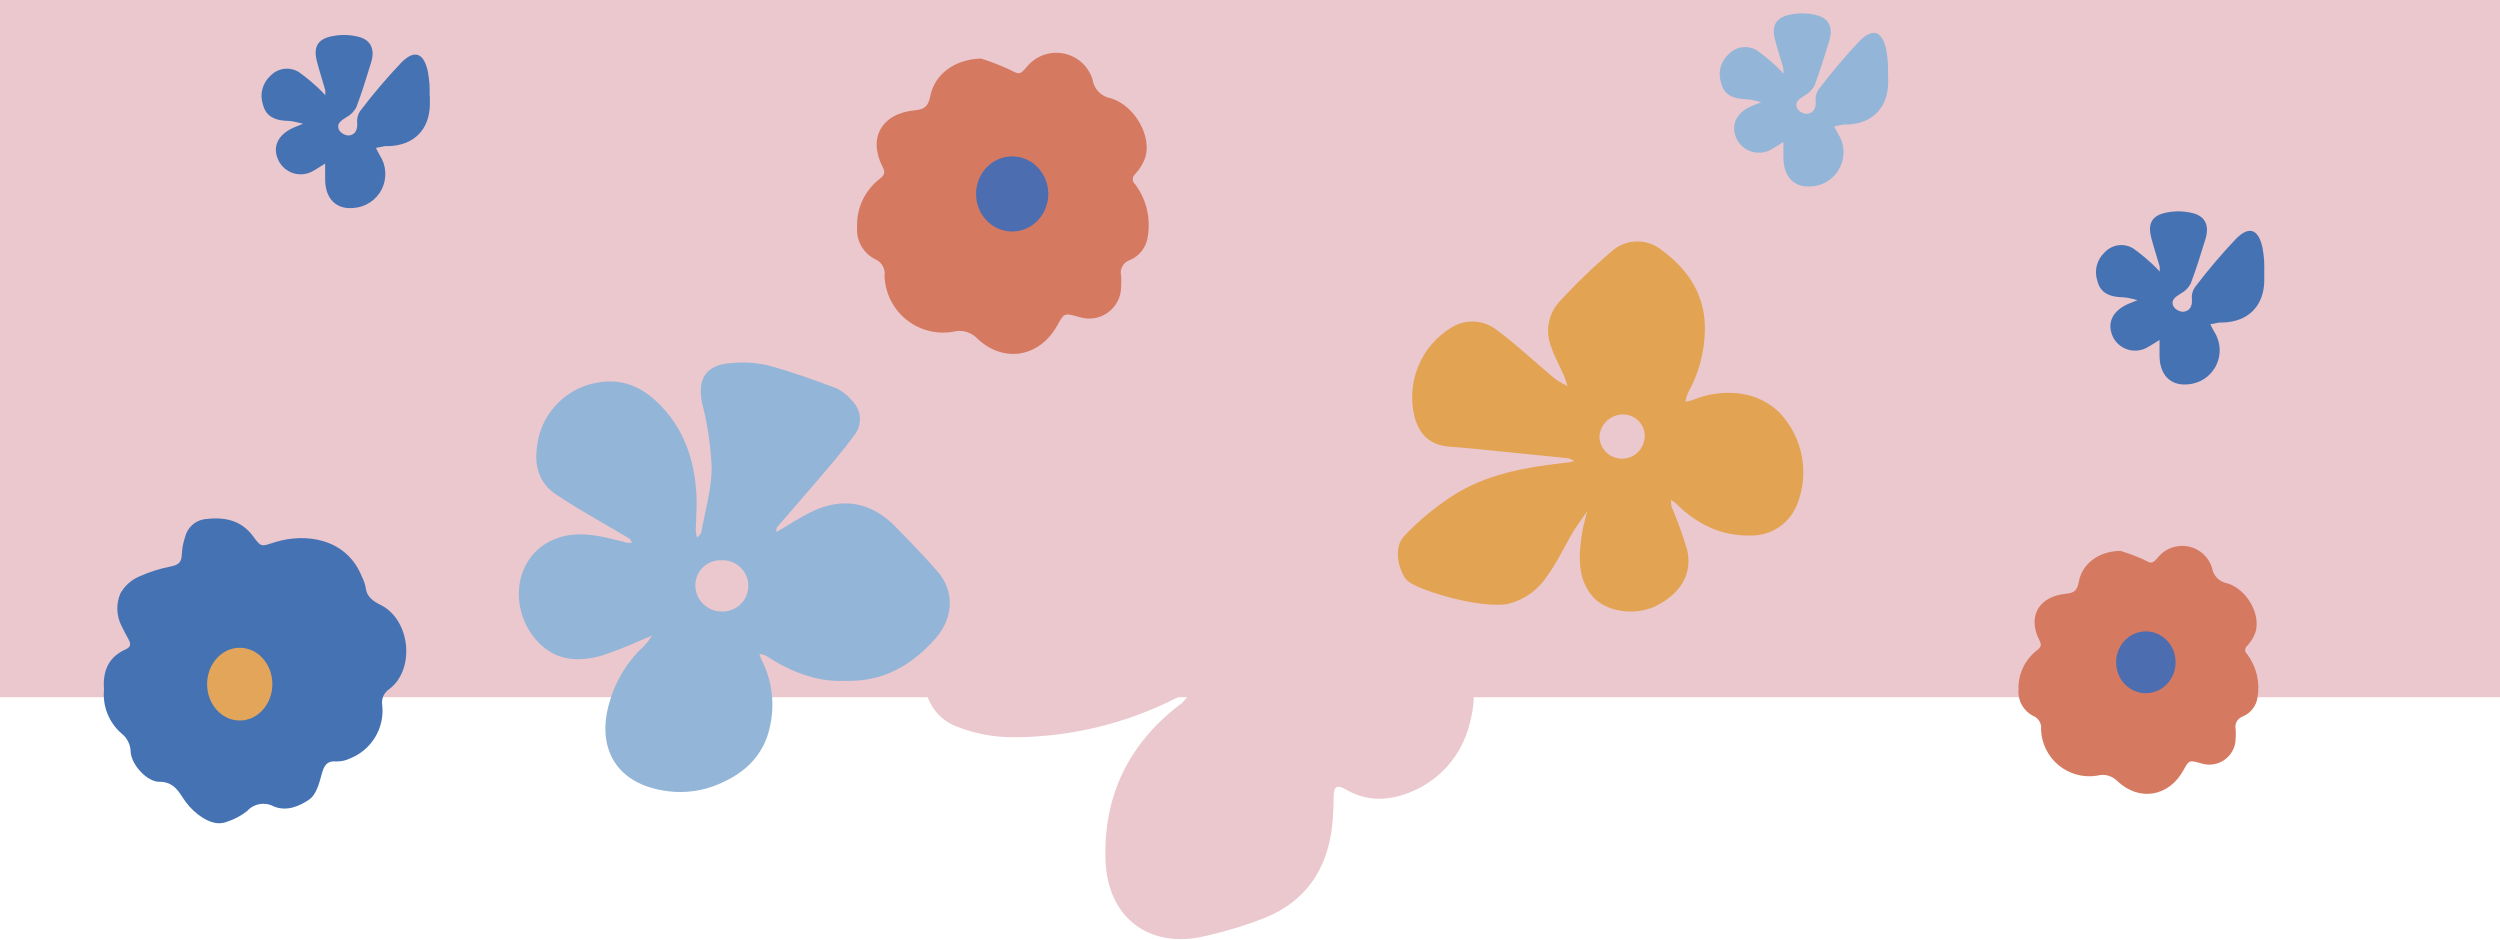
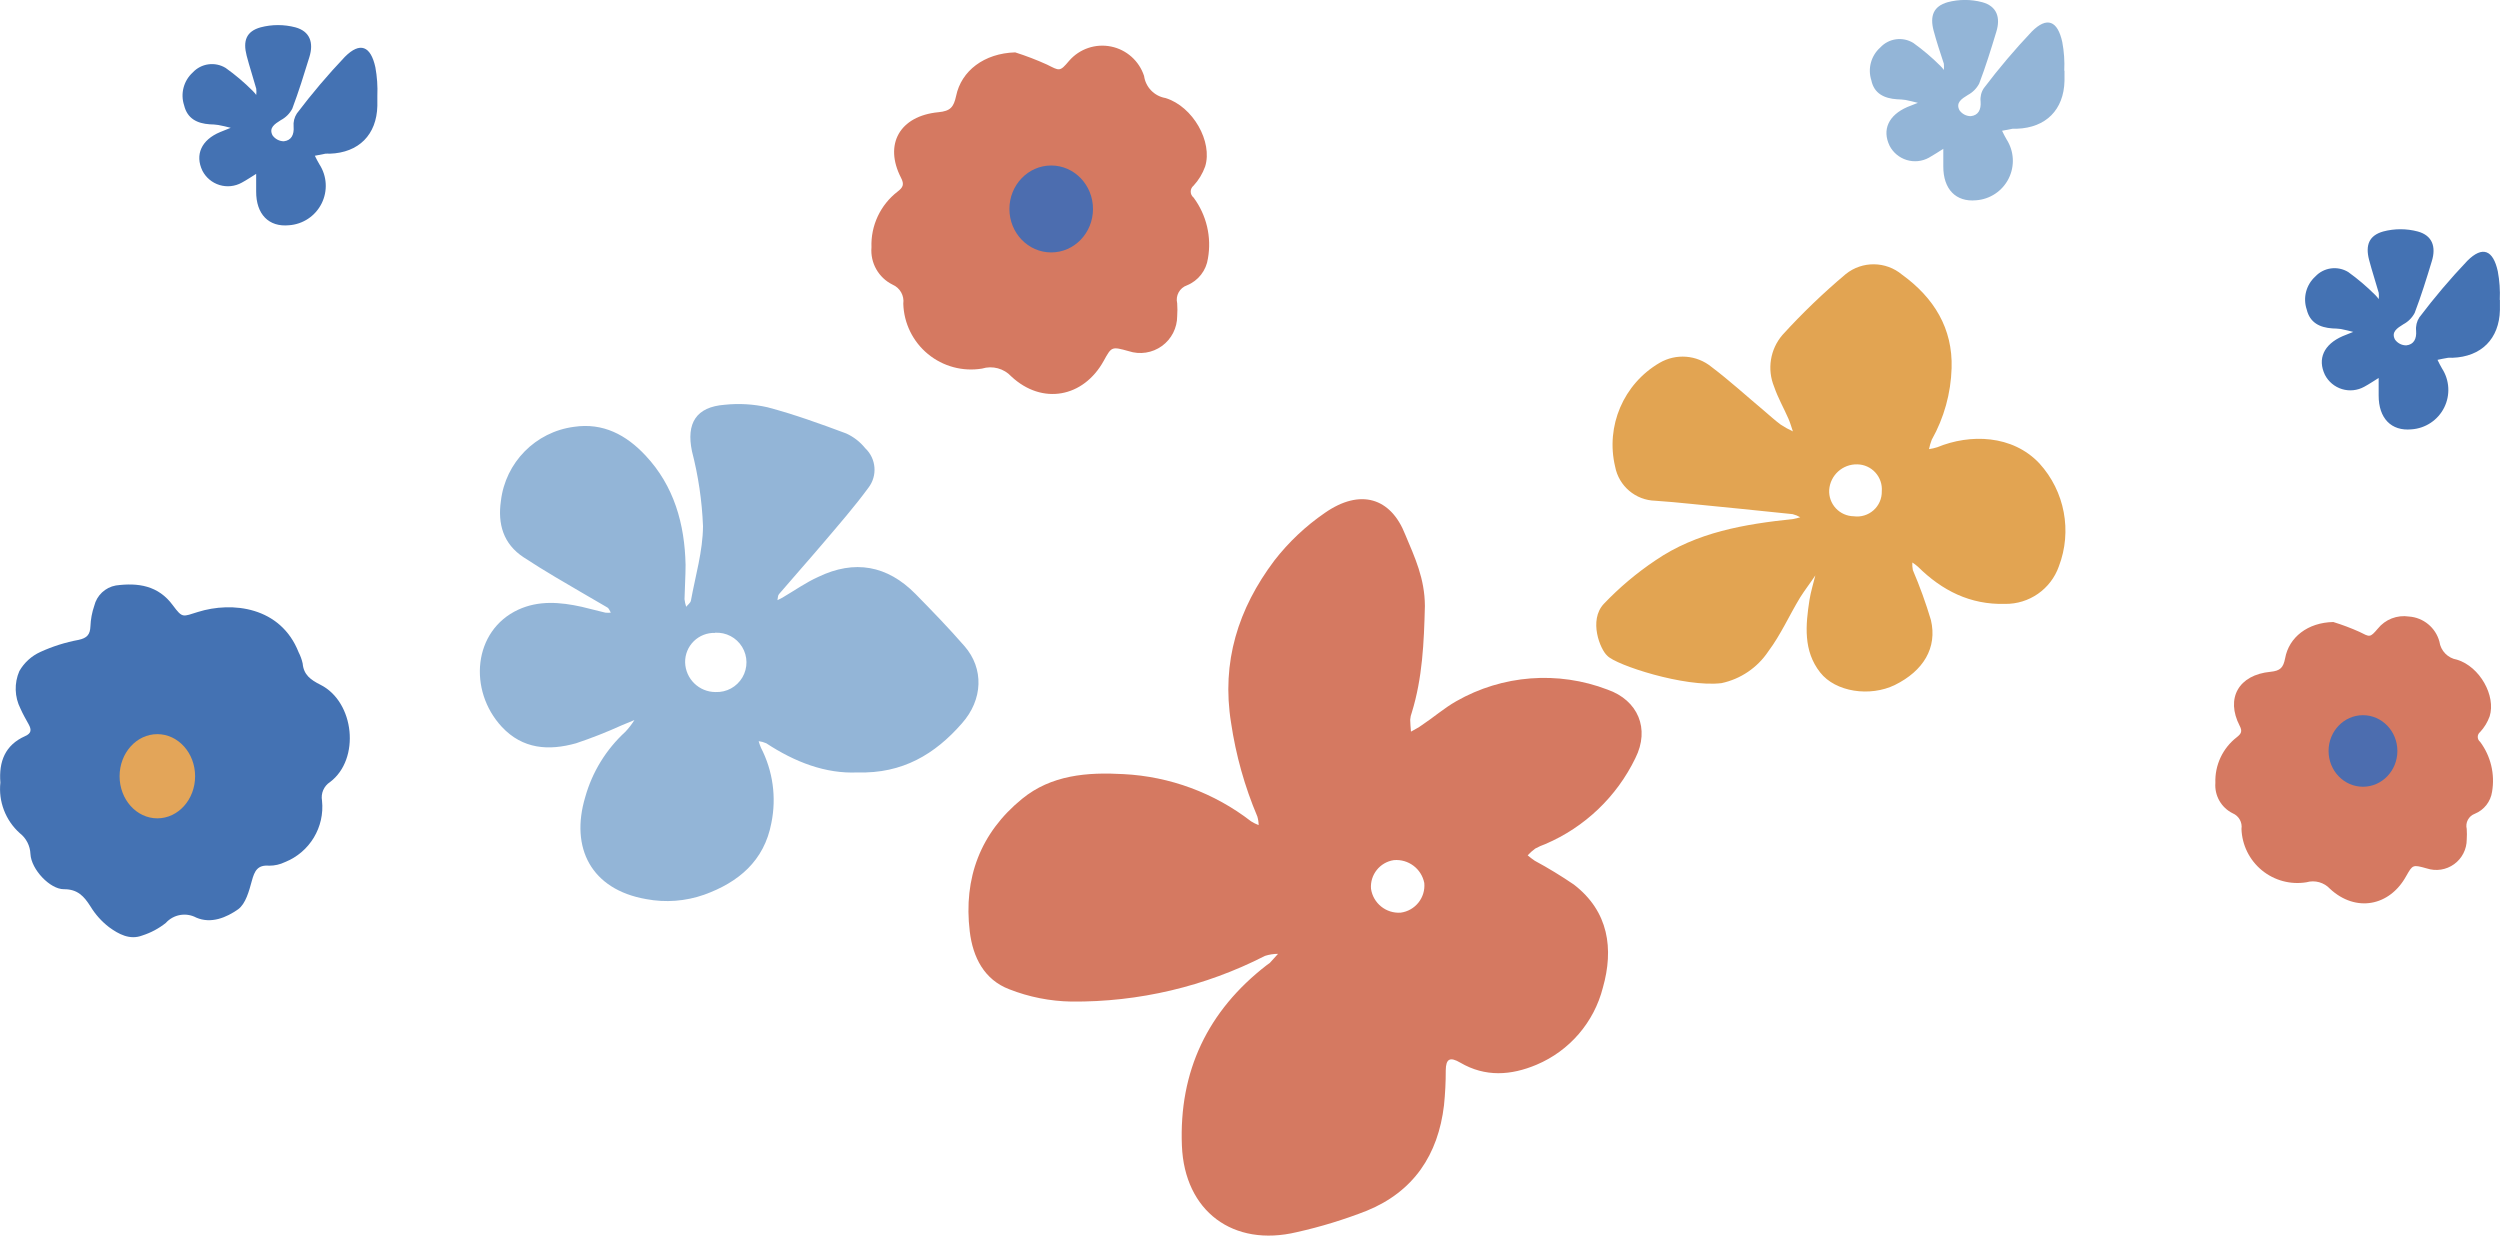
- <svg xmlns="http://www.w3.org/2000/svg" viewBox="0 0 380 142.78">
+ <svg xmlns="http://www.w3.org/2000/svg" viewBox="0 0 328.41 162.35">
  <defs>
-     <style>.cls-1{fill:#ebc7ce;}.cls-2{fill:#93b5d7;}.cls-3{fill:#e2a452;}.cls-4{fill:#4472b3;}.cls-5{fill:#e3a559;}.cls-6{fill:#d57961;}.cls-7{fill:#4c6daf;}</style>
+     <style>.cls-1{fill:#d57961;}.cls-2{fill:#93b5d7;}.cls-3{fill:#e2a452;}.cls-4{fill:#4472b3;}.cls-5{fill:#e3a559;}.cls-6{fill:#4c6daf;}</style>
  </defs>
  <g id="Calque_2" data-name="Calque 2">
    <g id="Calque_2-2" data-name="Calque 2">
-       <rect class="cls-1" width="380" height="105.98" />
-       <path class="cls-1" d="M199.93,60c-.11,4.81-.32,9.46-1.72,14A3.54,3.54,0,0,0,198,75c0,.52.07,1,.11,1.57.46-.28.95-.52,1.39-.83,1.52-1,2.95-2.26,4.56-3.16A23.25,23.25,0,0,1,223.92,71c4,1.4,5.6,5.14,3.66,9A23.19,23.19,0,0,1,215.8,91.31a9.94,9.94,0,0,0-1.33.59,6.71,6.71,0,0,0-1,.89,9.14,9.14,0,0,0,.93.71,56.6,56.6,0,0,1,5.13,3.13c4.6,3.53,5.25,8.47,3.81,13.55a15,15,0,0,1-8.71,10.12c-3.35,1.41-6.73,1.64-10-.27-1.36-.8-1.89-.53-1.92,1a44,44,0,0,1-.23,4.59c-.76,6.52-4,11.35-10.14,13.86a62.25,62.25,0,0,1-9.2,2.81c-8.36,2-14.73-2.74-15.09-11.34-.4-9.78,3.38-17.74,11.16-23.75a2.86,2.86,0,0,0,.4-.28c.36-.38.71-.79,1.07-1.18A5.59,5.59,0,0,0,179,106a54.82,54.82,0,0,1-25.43,6.06,23.68,23.68,0,0,1-8.17-1.63c-3.26-1.25-4.76-4.16-5.18-7.6-.83-7,1.4-12.94,6.86-17.4,3.85-3.15,8.56-3.53,13.33-3.26a29.82,29.82,0,0,1,16.76,6.2,5.17,5.17,0,0,0,1,.5,4.6,4.6,0,0,0-.18-1.13,50.58,50.58,0,0,1-3.45-12.29c-1.29-8,.93-15.06,5.68-21.33a29.87,29.87,0,0,1,6.63-6.26c4.66-3.25,8.68-1.95,10.57,2.85C198.63,53.71,199.92,56.46,199.93,60Zm-3.16,40.29a3.58,3.58,0,0,0,3.1-3.9,3.75,3.75,0,0,0-4-3,3.55,3.55,0,0,0-3,3.77A3.69,3.69,0,0,0,196.77,100.32Z" />
-       <path class="cls-2" d="M128.43,103.49c-4.23.2-8.27-1.37-12-3.83a3.69,3.69,0,0,0-1-.28,6.24,6.24,0,0,0,.3.86,15,15,0,0,1,1.37,9.89c-.94,5-4.36,7.81-8.82,9.43a14.79,14.79,0,0,1-7.63.57c-7.23-1.26-10-6.73-8-13.41a18.42,18.42,0,0,1,5.28-8.57,10.69,10.69,0,0,0,1.19-1.54c-.56.23-1.11.47-1.67.69a63.06,63.06,0,0,1-6,2.36c-3.58,1-7,.79-9.75-2.16C77.31,92.72,78,84.86,83.91,82.12c2.69-1.25,5.52-1,8.33-.39,1,.23,2.07.53,3.11.77a3.47,3.47,0,0,0,.72,0c-.15-.23-.24-.55-.44-.67-2.27-1.34-4.57-2.64-6.84-4-1.41-.83-2.79-1.7-4.16-2.59-2.71-1.77-3.43-4.42-3-7.41a11.13,11.13,0,0,1,9.6-9.74c3.83-.57,6.88,1.07,9.4,3.77,3.75,4,5.15,9,5.26,14.37,0,1.5-.11,3-.14,4.5a4.91,4.91,0,0,0,.22,1c.21-.26.56-.5.62-.8.59-3.26,1.56-6.52,1.59-9.79a47.35,47.35,0,0,0-1.45-9.84c-.77-3.68.54-5.82,4.31-6.1a17.27,17.27,0,0,1,5.61.32c3.51.93,6.94,2.17,10.34,3.44a6.86,6.86,0,0,1,2.5,1.94,3.88,3.88,0,0,1,.41,5.19c-1.84,2.53-3.91,4.89-5.94,7.28s-3.88,4.46-5.8,6.7c-.16.18-.14.53-.2.79.22-.11.44-.21.65-.33,1.57-.92,3.09-1.95,4.72-2.73,4.76-2.29,9.06-1.51,12.76,2.24,2.2,2.24,4.39,4.5,6.45,6.87,2.54,2.92,2.45,7-.37,10.16C138.61,101.07,134.34,103.67,128.43,103.49ZM109.69,85.16a3.81,3.81,0,0,0-4,3.89,4,4,0,0,0,4,3.9,3.9,3.9,0,1,0-.07-7.79Z" />
-       <path class="cls-3" d="M259.14,50.39a20.14,20.14,0,0,1-2.61,9.4,6.71,6.71,0,0,0-.35,1.28,7.73,7.73,0,0,0,1.08-.26c4.31-1.78,9.88-1.64,13.43,2.13a13.17,13.17,0,0,1,2.55,13.53,7.43,7.43,0,0,1-7.09,4.93c-4.58.11-8.26-1.76-11.42-4.89A5.85,5.85,0,0,0,254,76a4,4,0,0,0,.07,1,61.9,61.9,0,0,1,2.37,6.55c.87,3.66-1,6.7-4.73,8.55-3.24,1.58-7.8.93-9.82-1.66-2.22-2.84-1.9-6.21-1.4-9.52.17-1.08.51-2.14.77-3.22-.66,1-1.37,1.9-2,2.9-1.43,2.35-2.54,4.89-4.19,7.08a9.79,9.79,0,0,1-6.15,4.17c-4.84.58-13.89-2.38-15-3.6-.93-.81-2.48-4.65-.46-6.81a40.83,40.83,0,0,1,6.79-5.72C225.7,72,232,71,238.37,70.29a6.19,6.19,0,0,0,.92-.23,3.9,3.9,0,0,0-.95-.41q-6.74-.7-13.46-1.36c-1.53-.15-3-.29-4.58-.4-2.85-.22-4.51-1.73-5.28-4.48a12.41,12.41,0,0,1,5.73-13.71,6,6,0,0,1,6.83.52C230,52,232.16,54,234.44,55.94c.74.63,1.45,1.28,2.23,1.86a13.88,13.88,0,0,0,1.6.89c-.19-.56-.35-1.14-.59-1.68-.61-1.4-1.37-2.74-1.86-4.18a6.57,6.57,0,0,1,1.1-6.85,87.71,87.71,0,0,1,8.32-8,5.83,5.83,0,0,1,7.39.08C256.82,41.13,259.31,45.17,259.14,50.39ZM250,66.56A3.29,3.29,0,0,0,246.81,63a3.6,3.6,0,0,0-3.7,3.36,3.44,3.44,0,0,0,6.87.17Z" />
-       <path class="cls-4" d="M344.17,41.42c0,.44,0,.88,0,1.32-.09,3.79-2.44,6.15-6.25,6.28a3.47,3.47,0,0,0-.56,0c-.47.08-.93.18-1.39.27.19.38.37.77.59,1.13a5.19,5.19,0,0,1-4,8c-2.66.26-4.33-1.46-4.31-4.45,0-.76,0-1.53,0-2.3-.63.39-1.25.81-1.9,1.16a3.76,3.76,0,0,1-5.16-1.57c-1-2.09-.15-4,2.33-5.08l1.39-.56c-.54-.13-1.08-.28-1.62-.37a8.6,8.6,0,0,0-1.13-.09c-1.65-.11-2.95-.74-3.36-2.48a4.09,4.09,0,0,1,1.11-4.32,3.45,3.45,0,0,1,4.34-.6,27.74,27.74,0,0,1,3.54,3,4,4,0,0,1,.47.54,3.73,3.73,0,0,0,0-.82c-.41-1.45-.89-2.88-1.27-4.34-.5-1.94-.05-3.19,1.84-3.72a9,9,0,0,1,4.56,0c1.91.52,2.43,2,1.84,3.91-.7,2.28-1.4,4.56-2.25,6.79a3.57,3.57,0,0,1-1.49,1.49c-.81.51-1.61,1-1.1,2a1.85,1.85,0,0,0,1.48.78c1-.11,1.38-.87,1.3-1.92a2.65,2.65,0,0,1,.42-1.76,88.19,88.19,0,0,1,6.31-7.44c2-2,3.39-1.42,4,1.38a16.22,16.22,0,0,1,.26,3.75Z" />
-       <path class="cls-4" d="M65.34,14.61c0,.44,0,.88,0,1.32-.08,3.79-2.43,6.15-6.24,6.28a5.42,5.42,0,0,0-.57,0l-1.39.27c.2.38.37.77.59,1.13a5.18,5.18,0,0,1-4,8c-2.67.26-4.33-1.45-4.31-4.45,0-.76,0-1.53,0-2.3-.63.39-1.25.81-1.9,1.17a3.76,3.76,0,0,1-5.16-1.58c-1.05-2.09-.15-4,2.33-5.08l1.39-.56c-.54-.12-1.08-.27-1.63-.37a10.54,10.54,0,0,0-1.13-.09c-1.65-.11-2.94-.74-3.36-2.48a4.1,4.1,0,0,1,1.12-4.32,3.45,3.45,0,0,1,4.34-.6,28.45,28.45,0,0,1,3.54,3,4.92,4.92,0,0,1,.47.54,3.2,3.2,0,0,0,0-.82c-.41-1.45-.88-2.88-1.26-4.34-.5-1.94-.06-3.19,1.84-3.72a9,9,0,0,1,4.56,0c1.9.52,2.43,2,1.83,3.91-.69,2.28-1.4,4.56-2.24,6.79a3.61,3.61,0,0,1-1.5,1.5c-.8.5-1.61,1-1.09,2A1.85,1.85,0,0,0,53,20.6c1-.1,1.37-.87,1.29-1.92a2.77,2.77,0,0,1,.42-1.76,88.3,88.3,0,0,1,6.32-7.44c2-2,3.39-1.42,4,1.38a16.22,16.22,0,0,1,.27,3.75Z" />
-       <path class="cls-2" d="M287,11.33c0,.44,0,.88,0,1.32-.09,3.79-2.44,6.15-6.25,6.28a5.19,5.19,0,0,0-.56,0c-.47.08-.93.18-1.39.27.19.38.37.77.59,1.13a5.2,5.2,0,0,1-4,8c-2.66.25-4.33-1.46-4.31-4.45,0-.77,0-1.54,0-2.31-.63.39-1.25.81-1.9,1.17A3.77,3.77,0,0,1,264,21.17c-1-2.1-.15-4.05,2.33-5.08.46-.2.93-.38,1.39-.56-.54-.13-1.08-.28-1.63-.38a10.35,10.35,0,0,0-1.12-.09c-1.65-.11-3-.74-3.36-2.48a4.07,4.07,0,0,1,1.11-4.31,3.46,3.46,0,0,1,4.34-.61,28.59,28.59,0,0,1,3.54,3,5,5,0,0,1,.47.55,3.8,3.8,0,0,0,0-.83c-.41-1.45-.89-2.88-1.27-4.34-.5-1.93,0-3.18,1.84-3.71a8.92,8.92,0,0,1,4.56,0c1.91.52,2.43,2,1.84,3.9-.7,2.28-1.41,4.57-2.25,6.8a3.68,3.68,0,0,1-1.49,1.49c-.81.5-1.61,1-1.1,2a1.82,1.82,0,0,0,1.48.78c1-.1,1.37-.86,1.3-1.92a2.62,2.62,0,0,1,.42-1.75,88.33,88.33,0,0,1,6.31-7.45c2-2,3.39-1.41,4,1.39a16.66,16.66,0,0,1,.26,3.74Z" />
-       <path class="cls-4" d="M15.81,104.82c-.22-2.76.63-4.93,3.26-6.1.84-.37.85-.85.47-1.54s-.75-1.36-1.08-2.07a5.8,5.8,0,0,1-.15-4.93,6,6,0,0,1,2.76-2.51,21.66,21.66,0,0,1,5-1.59c1.12-.24,1.53-.69,1.57-1.8a9.34,9.34,0,0,1,.5-2.67A3.57,3.57,0,0,1,31,78.93c2.91-.39,5.58,0,7.49,2.61,1.27,1.74,1.26,1.51,3.31.87,4.49-1.41,10.87-.7,13.23,5.3a6,6,0,0,1,.53,1.47c.13,1.51,1.08,2.16,2.33,2.79,4.5,2.26,5.26,9.78,1.27,12.78a2.42,2.42,0,0,0-1.06,2.44,7.8,7.8,0,0,1-4.87,8.08,4.56,4.56,0,0,1-2.06.47c-1.54-.13-1.94.68-2.29,2s-.81,3-1.8,3.73c-1.52,1.07-3.54,1.94-5.5,1.09a3.3,3.3,0,0,0-4,.7,9.67,9.67,0,0,1-3.09,1.65c-1.65.63-3.11-.18-4.36-1.08a10.12,10.12,0,0,1-2.44-2.73c-.85-1.33-1.69-2.28-3.5-2.27s-4.25-2.57-4.33-4.61a3.65,3.65,0,0,0-1.41-2.75A7.84,7.84,0,0,1,15.81,104.82Z" />
-       <ellipse class="cls-5" cx="36.44" cy="103.99" rx="4.96" ry="5.53" />
-       <path class="cls-6" d="M322.28,83.73A29.61,29.61,0,0,1,325.71,85c1.37.68,1.37.81,2.41-.41a4.75,4.75,0,0,1,8.1,1.69,2.82,2.82,0,0,0,2.33,2.38c3,.92,5.12,4.75,4.28,7.44a6,6,0,0,1-1.25,2.06.82.82,0,0,0,0,1.29,8.56,8.56,0,0,1,1.57,6.55,3.71,3.71,0,0,1-2.28,2.91,1.68,1.68,0,0,0-1.05,1.94,9.22,9.22,0,0,1,0,1.39,4,4,0,0,1-5.24,3.79c-1.84-.51-1.84-.51-2.7,1.05-2.2,4-6.66,4.79-10,1.69a3.11,3.11,0,0,0-3.12-.87,7.35,7.35,0,0,1-8.52-7,1.93,1.93,0,0,0-1.15-2.06,4.1,4.1,0,0,1-2.28-4,7.26,7.26,0,0,1,2.82-6c.58-.45.75-.76.37-1.5-1.86-3.61-.15-6.69,4.05-7.09,1.3-.13,1.68-.55,1.92-1.76C316.45,85.72,318.93,83.8,322.28,83.73Z" />
-       <ellipse class="cls-7" cx="326.17" cy="100.67" rx="4.52" ry="4.7" />
-       <path class="cls-6" d="M149.13,8.9a39.6,39.6,0,0,1,4.16,1.6c1.67.83,1.66,1,2.92-.5a5.77,5.77,0,0,1,9.85,2.05,3.42,3.42,0,0,0,2.82,2.9c3.61,1.11,6.22,5.76,5.2,9a7.41,7.41,0,0,1-1.53,2.51,1,1,0,0,0,0,1.56,10.37,10.37,0,0,1,1.9,8,4.49,4.49,0,0,1-2.76,3.53,2,2,0,0,0-1.28,2.36,13.45,13.45,0,0,1,0,1.68A4.85,4.85,0,0,1,164,48.17c-2.24-.62-2.24-.62-3.28,1.27-2.67,4.83-8.08,5.83-12.13,2.06a3.75,3.75,0,0,0-3.79-1.06,8.91,8.91,0,0,1-10.35-8.52,2.36,2.36,0,0,0-1.4-2.51,5,5,0,0,1-2.77-4.9,8.83,8.83,0,0,1,3.43-7.32c.7-.55.91-.93.45-1.82-2.26-4.38-.18-8.12,4.92-8.61,1.57-.15,2-.67,2.32-2.14C142.05,11.33,145.06,9,149.13,8.9Z" />
-       <ellipse class="cls-7" cx="153.85" cy="29.48" rx="5.49" ry="5.71" />
+       <path class="cls-1" d="M187.18,79.6c-.12,4.8-.32,9.46-1.72,14a3.12,3.12,0,0,0-.21.94c0,.52.06,1,.1,1.57.47-.28,1-.52,1.4-.83,1.52-1,2.95-2.26,4.56-3.17a23.28,23.28,0,0,1,19.86-1.52c4,1.4,5.6,5.14,3.66,9A23.29,23.29,0,0,1,203,110.88a8.7,8.7,0,0,0-1.32.59,6.78,6.78,0,0,0-1,.89,10.4,10.4,0,0,0,.93.71,58.19,58.19,0,0,1,5.14,3.13c4.59,3.53,5.25,8.46,3.81,13.54a15,15,0,0,1-8.72,10.13c-3.35,1.41-6.73,1.64-10-.27-1.36-.8-1.9-.53-1.92,1a44,44,0,0,1-.23,4.59c-.77,6.52-4,11.35-10.15,13.86a62.49,62.49,0,0,1-9.19,2.81c-8.36,2-14.74-2.74-15.09-11.34-.4-9.78,3.38-17.74,11.16-23.75a3.48,3.48,0,0,0,.39-.28c.37-.39.72-.79,1.08-1.19a5.58,5.58,0,0,0-1.72.27,54.72,54.72,0,0,1-25.43,6,23.4,23.4,0,0,1-8.17-1.62c-3.26-1.25-4.77-4.16-5.18-7.6-.84-7,1.4-12.94,6.86-17.4,3.84-3.15,8.56-3.53,13.33-3.26a29.84,29.84,0,0,1,16.76,6.2,5.68,5.68,0,0,0,1,.5,4.17,4.17,0,0,0-.17-1.13,50.53,50.53,0,0,1-3.45-12.3c-1.29-8,.93-15,5.68-21.32a29.65,29.65,0,0,1,6.63-6.26c4.66-3.25,8.68-2,10.57,2.85C185.88,73.27,187.16,76,187.18,79.6ZM184,119.89a3.59,3.59,0,0,0,3.1-3.9,3.74,3.74,0,0,0-4-3,3.53,3.53,0,0,0-3,3.76A3.68,3.68,0,0,0,184,119.89Z" />
+       <path class="cls-2" d="M112.66,101.47c-4.22.2-8.27-1.38-12-3.83a3.69,3.69,0,0,0-1-.28,6.24,6.24,0,0,0,.3.86,15,15,0,0,1,1.37,9.89c-.94,5-4.35,7.81-8.82,9.42a14.68,14.68,0,0,1-7.63.58c-7.23-1.26-10-6.73-8-13.41a18.32,18.32,0,0,1,5.27-8.57,10,10,0,0,0,1.19-1.54c-.55.23-1.11.47-1.67.69a62,62,0,0,1-6,2.36c-3.57,1-7,.79-9.75-2.16-4.44-4.78-3.78-12.64,2.16-15.39,2.69-1.24,5.52-1,8.33-.38,1,.23,2.07.53,3.11.77a3.47,3.47,0,0,0,.72,0c-.14-.23-.24-.55-.44-.67-2.27-1.34-4.57-2.64-6.84-4-1.41-.83-2.79-1.7-4.16-2.59-2.71-1.77-3.43-4.42-3-7.41a11.13,11.13,0,0,1,9.6-9.74c3.83-.57,6.88,1.07,9.4,3.77,3.75,4,5.15,9,5.26,14.37,0,1.5-.11,3-.14,4.5a4.91,4.91,0,0,0,.22,1c.21-.27.56-.51.62-.8.59-3.26,1.57-6.52,1.59-9.79a46.69,46.69,0,0,0-1.45-9.84c-.77-3.68.54-5.83,4.31-6.11a17.27,17.27,0,0,1,5.61.33c3.51.93,6.94,2.17,10.34,3.44a6.86,6.86,0,0,1,2.5,1.94,3.88,3.88,0,0,1,.42,5.19c-1.85,2.52-3.92,4.89-5.95,7.28s-3.88,4.45-5.8,6.7c-.16.18-.14.52-.2.79.22-.11.44-.21.65-.33,1.57-.92,3.09-2,4.72-2.73,4.76-2.29,9.06-1.51,12.76,2.24,2.2,2.24,4.39,4.5,6.45,6.87,2.54,2.92,2.45,7-.37,10.16C122.84,99.05,118.57,101.65,112.66,101.47ZM93.92,83.14A3.81,3.81,0,0,0,90,87a4,4,0,0,0,4,3.91,3.9,3.9,0,1,0-.07-7.79Z" />
+       <path class="cls-3" d="M256.37,48.37a20.41,20.41,0,0,1-2.61,9.4A7.7,7.7,0,0,0,253.4,59a6.63,6.63,0,0,0,1.09-.25c4.31-1.78,9.88-1.64,13.42,2.13a13.13,13.13,0,0,1,2.55,13.52,7.39,7.39,0,0,1-7.08,4.93c-4.58.12-8.26-1.75-11.43-4.88a5.75,5.75,0,0,0-.74-.56,4,4,0,0,0,.07,1,61.1,61.1,0,0,1,2.37,6.55c.87,3.66-1,6.7-4.73,8.54-3.25,1.59-7.8.94-9.82-1.65-2.23-2.84-1.91-6.21-1.4-9.52.17-1.08.51-2.15.77-3.22-.66,1-1.37,1.9-2,2.9-1.42,2.34-2.54,4.89-4.18,7.08a9.86,9.86,0,0,1-6.15,4.17c-4.85.58-13.89-2.38-15-3.6-.93-.81-2.48-4.65-.46-6.81a40.43,40.43,0,0,1,6.79-5.72c5.42-3.71,11.72-4.76,18.1-5.43a7.73,7.73,0,0,0,.92-.23,3.8,3.8,0,0,0-1-.41q-6.72-.7-13.46-1.36c-1.52-.16-3-.29-4.57-.4a5.51,5.51,0,0,1-5.29-4.48A12.45,12.45,0,0,1,218,47.67a6,6,0,0,1,6.83.53c2.37,1.79,4.58,3.81,6.86,5.72.74.63,1.45,1.28,2.23,1.86a12.38,12.38,0,0,0,1.6.89c-.19-.56-.35-1.14-.59-1.68-.61-1.4-1.38-2.74-1.87-4.18A6.59,6.59,0,0,1,234.15,44a86.53,86.53,0,0,1,8.32-8,5.83,5.83,0,0,1,7.39.08C254.05,39.11,256.54,43.15,256.37,48.37ZM247.2,64.54A3.28,3.28,0,0,0,244,61a3.61,3.61,0,0,0-3.71,3.35,3.28,3.28,0,0,0,3.23,3.47A3.24,3.24,0,0,0,247.2,64.54Z" />
+       <path class="cls-4" d="M328.4,39.4c0,.44,0,.88,0,1.32-.09,3.79-2.44,6.15-6.25,6.28a3.49,3.49,0,0,0-.56,0c-.47.07-.93.18-1.39.27.19.38.37.77.59,1.13a5.19,5.19,0,0,1-4,8c-2.67.26-4.33-1.46-4.32-4.45,0-.77,0-1.53,0-2.3-.63.39-1.25.81-1.9,1.16a3.76,3.76,0,0,1-5.16-1.57c-1-2.1-.15-4,2.33-5.08l1.39-.56c-.54-.13-1.08-.28-1.62-.38a10.54,10.54,0,0,0-1.13-.08c-1.65-.12-2.94-.74-3.36-2.48a4.09,4.09,0,0,1,1.11-4.32,3.46,3.46,0,0,1,4.35-.6,29.16,29.16,0,0,1,3.53,3,4.88,4.88,0,0,1,.47.55,3.71,3.71,0,0,0,0-.82c-.41-1.45-.89-2.89-1.27-4.34-.5-1.94,0-3.19,1.85-3.72a8.88,8.88,0,0,1,4.55,0c1.91.52,2.43,2,1.84,3.91-.69,2.28-1.4,4.56-2.25,6.79a3.57,3.57,0,0,1-1.49,1.49c-.81.51-1.61,1-1.1,2a1.81,1.81,0,0,0,1.48.77c1-.1,1.38-.86,1.3-1.92a2.7,2.7,0,0,1,.42-1.75,86.63,86.63,0,0,1,6.31-7.44c2-2,3.39-1.42,4,1.38a16.18,16.18,0,0,1,.26,3.75Z" />
+       <path class="cls-4" d="M49.57,12.59c0,.44,0,.88,0,1.32-.09,3.79-2.44,6.15-6.25,6.28a3.62,3.62,0,0,0-.57,0l-1.39.27c.2.38.37.77.6,1.13a5.19,5.19,0,0,1-4,8c-2.66.26-4.33-1.46-4.31-4.45,0-.76,0-1.53,0-2.3-.63.39-1.25.81-1.9,1.16a3.76,3.76,0,0,1-5.16-1.57c-1-2.09-.15-4.05,2.33-5.08l1.39-.56c-.54-.13-1.08-.28-1.63-.37a8.45,8.45,0,0,0-1.12-.09c-1.65-.11-2.95-.74-3.37-2.48a4.1,4.1,0,0,1,1.12-4.32,3.45,3.45,0,0,1,4.34-.6,27.74,27.74,0,0,1,3.54,3,4.92,4.92,0,0,1,.47.54,3.2,3.2,0,0,0,0-.82c-.4-1.45-.88-2.88-1.26-4.34-.5-1.94-.06-3.19,1.84-3.72a9,9,0,0,1,4.56,0c1.91.52,2.43,2,1.84,3.91-.7,2.28-1.41,4.56-2.25,6.79a3.59,3.59,0,0,1-1.5,1.49c-.8.51-1.6,1-1.09,2a1.85,1.85,0,0,0,1.48.78c1-.11,1.37-.87,1.29-1.92A2.72,2.72,0,0,1,39,14.9a88.19,88.19,0,0,1,6.31-7.44c2-2,3.39-1.42,4,1.38a16.79,16.79,0,0,1,.26,3.75Z" />
+       <path class="cls-2" d="M271.2,9.31c0,.44,0,.88,0,1.32-.09,3.79-2.44,6.15-6.25,6.28a5.19,5.19,0,0,0-.56,0c-.47.08-.93.18-1.39.27.19.38.37.77.59,1.13a5.2,5.2,0,0,1-4,8c-2.66.25-4.32-1.46-4.31-4.45,0-.77,0-1.54,0-2.31-.63.39-1.25.81-1.9,1.17a3.77,3.77,0,0,1-5.16-1.58c-1-2.09-.15-4,2.33-5.08l1.39-.55c-.54-.13-1.08-.28-1.62-.38a10.75,10.75,0,0,0-1.13-.09c-1.65-.11-3-.74-3.36-2.48A4.09,4.09,0,0,1,247,6.24a3.45,3.45,0,0,1,4.34-.6,28.59,28.59,0,0,1,3.54,3,3.58,3.58,0,0,1,.47.55,3.8,3.8,0,0,0,0-.83C254.87,6.9,254.39,5.47,254,4c-.5-1.93,0-3.18,1.85-3.71a8.88,8.88,0,0,1,4.55,0c1.91.52,2.43,2,1.84,3.9-.69,2.28-1.4,4.57-2.25,6.8a3.62,3.62,0,0,1-1.49,1.49c-.81.5-1.61,1-1.1,2a1.82,1.82,0,0,0,1.48.78c1-.1,1.38-.86,1.3-1.92a2.62,2.62,0,0,1,.42-1.75,88.33,88.33,0,0,1,6.31-7.45c2-2,3.39-1.42,4,1.39a16.1,16.1,0,0,1,.26,3.74Z" />
+       <path class="cls-4" d="M.05,102.8c-.22-2.76.62-4.93,3.25-6.1.84-.37.85-.85.47-1.54S3,93.8,2.69,93.09a5.8,5.8,0,0,1-.15-4.93,6.07,6.07,0,0,1,2.77-2.52,21.41,21.41,0,0,1,5-1.58c1.12-.24,1.53-.69,1.57-1.8a9.34,9.34,0,0,1,.5-2.67,3.57,3.57,0,0,1,2.84-2.68c2.91-.39,5.58,0,7.49,2.61C24,81.26,24,81,26,80.39c4.49-1.41,10.87-.7,13.23,5.3a6,6,0,0,1,.53,1.47c.13,1.51,1.08,2.16,2.33,2.79,4.5,2.26,5.26,9.77,1.27,12.78a2.4,2.4,0,0,0-1.06,2.44,7.8,7.8,0,0,1-4.87,8.08,4.7,4.7,0,0,1-2.06.47c-1.54-.13-1.93.68-2.29,2s-.8,3-1.8,3.73c-1.52,1.07-3.54,1.94-5.5,1.09a3.29,3.29,0,0,0-4,.7,9.67,9.67,0,0,1-3.09,1.65c-1.64.63-3.11-.18-4.36-1.09a9.93,9.93,0,0,1-2.44-2.72c-.85-1.34-1.69-2.28-3.5-2.27S4.11,114.23,4,112.19a3.65,3.65,0,0,0-1.41-2.75A7.8,7.8,0,0,1,.05,102.8Z" />
+       <ellipse class="cls-5" cx="20.67" cy="101.97" rx="4.96" ry="5.53" />
+       <path class="cls-1" d="M306.51,81.71A29.61,29.61,0,0,1,309.94,83c1.37.68,1.37.81,2.41-.41a4.4,4.4,0,0,1,4.1-1.6,4.47,4.47,0,0,1,4,3.29,2.8,2.8,0,0,0,2.32,2.38c3,.92,5.12,4.75,4.28,7.44a6,6,0,0,1-1.25,2.06.82.82,0,0,0,0,1.29,8.56,8.56,0,0,1,1.57,6.55,3.7,3.7,0,0,1-2.27,2.9,1.7,1.7,0,0,0-1.06,2,10.59,10.59,0,0,1,0,1.38,4,4,0,0,1-5.25,3.8c-1.84-.51-1.84-.51-2.7,1-2.2,4-6.65,4.79-10,1.69a3.07,3.07,0,0,0-3.11-.87,7.35,7.35,0,0,1-8.53-7,1.92,1.92,0,0,0-1.15-2.06,4.11,4.11,0,0,1-2.28-4,7.26,7.26,0,0,1,2.82-6c.58-.46.75-.77.37-1.5-1.86-3.61-.14-6.69,4.05-7.09,1.3-.13,1.68-.55,1.92-1.76C300.68,83.7,303.16,81.78,306.51,81.71Z" />
+       <ellipse class="cls-6" cx="310.41" cy="98.65" rx="4.52" ry="4.7" />
+       <path class="cls-1" d="M133.36,6.88a38.29,38.29,0,0,1,4.17,1.6c1.66.82,1.66,1,2.92-.5a5.77,5.77,0,0,1,9.84,2,3.42,3.42,0,0,0,2.82,2.9c3.61,1.11,6.22,5.76,5.2,9a7.38,7.38,0,0,1-1.52,2.51,1,1,0,0,0,0,1.56,10.36,10.36,0,0,1,1.89,8,4.49,4.49,0,0,1-2.75,3.53,2,2,0,0,0-1.29,2.36,11.77,11.77,0,0,1,0,1.68,4.85,4.85,0,0,1-6.37,4.61c-2.24-.62-2.24-.62-3.28,1.27-2.67,4.83-8.08,5.83-12.13,2.06A3.75,3.75,0,0,0,129,48.42a8.9,8.9,0,0,1-10.34-8.52,2.37,2.37,0,0,0-1.41-2.51,5,5,0,0,1-2.77-4.9,8.82,8.82,0,0,1,3.43-7.32c.71-.55.91-.93.45-1.82-2.26-4.39-.18-8.12,4.92-8.61,1.58-.15,2-.67,2.32-2.14C126.28,9.3,129.29,7,133.36,6.88Z" />
+       <ellipse class="cls-6" cx="138.09" cy="27.45" rx="5.49" ry="5.71" />
    </g>
  </g>
</svg>
